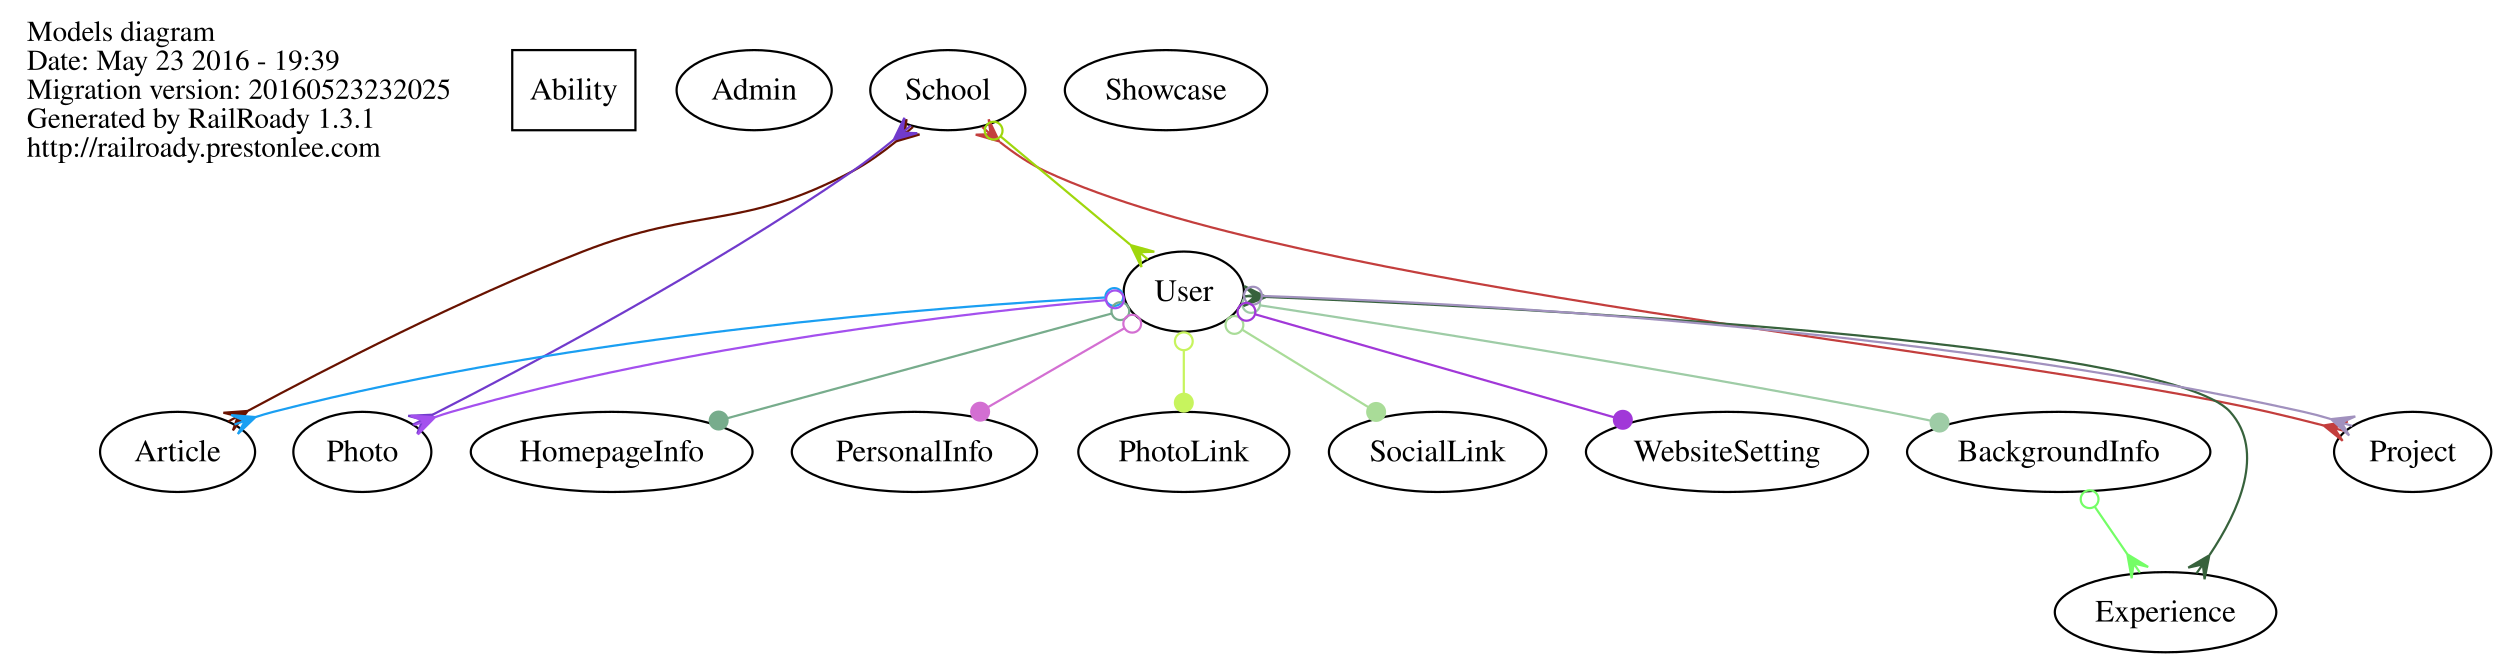
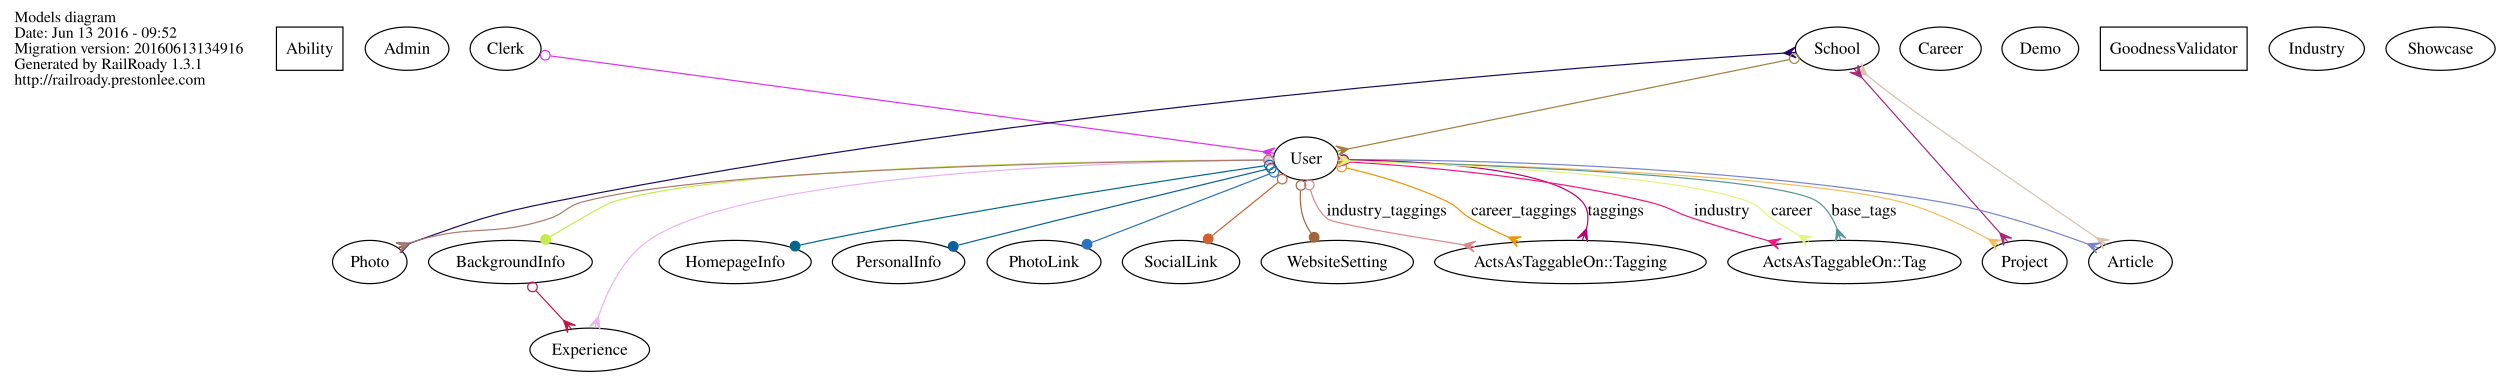
- <svg xmlns="http://www.w3.org/2000/svg" width="1123pt" height="297pt" viewBox="0.00 0.00 1122.84 297.00">
-   <g id="graph0" class="graph" transform="scale(1 1) rotate(0) translate(4 293)">
-     <polygon fill="none" stroke="none" points="-4,4 -4,-293 1118.84,-293 1118.84,4 -4,4" />
+ <svg xmlns="http://www.w3.org/2000/svg" width="2080pt" height="313pt" viewBox="0.00 0.00 2080.16 313.00">
+   <g id="graph0" class="graph" transform="scale(1 1) rotate(0) translate(4 309)">
+     <polygon fill="none" stroke="none" points="-4,4 -4,-309 2076.16,-309 2076.16,4 -4,4" />
    <g id="node1" class="node">
-       <text text-anchor="start" x="8" y="-274.6" font-family="Times,serif" font-size="13.00">Models diagram</text>
-       <text text-anchor="start" x="8" y="-261.6" font-family="Times,serif" font-size="13.00">Date: May 23 2016 - 19:39</text>
-       <text text-anchor="start" x="8" y="-248.6" font-family="Times,serif" font-size="13.00">Migration version: 20160523232025</text>
-       <text text-anchor="start" x="8" y="-235.6" font-family="Times,serif" font-size="13.00">Generated by RailRoady 1.3.1</text>
-       <text text-anchor="start" x="8" y="-222.6" font-family="Times,serif" font-size="13.00">http://railroady.prestonlee.com</text>
+       <text text-anchor="start" x="8" y="-290.6" font-family="Times,serif" font-size="13.00">Models diagram</text>
+       <text text-anchor="start" x="8" y="-277.6" font-family="Times,serif" font-size="13.00">Date: Jun 13 2016 - 09:52</text>
+       <text text-anchor="start" x="8" y="-264.6" font-family="Times,serif" font-size="13.00">Migration version: 20160613134916</text>
+       <text text-anchor="start" x="8" y="-251.6" font-family="Times,serif" font-size="13.00">Generated by RailRoady 1.3.1</text>
+       <text text-anchor="start" x="8" y="-238.6" font-family="Times,serif" font-size="13.00">http://railroady.prestonlee.com</text>
    </g>
    <g id="node2" class="node">
-       <polygon fill="none" stroke="black" points="281.358,-270.5 226.018,-270.5 226.018,-234.5 281.358,-234.5 281.358,-270.5" />
-       <text text-anchor="middle" x="253.688" y="-248.3" font-family="Times,serif" font-size="14.00">Ability</text>
+       <polygon fill="none" stroke="black" points="281.358,-286.5 226.018,-286.5 226.018,-250.5 281.358,-250.5 281.358,-286.5" />
+       <text text-anchor="middle" x="253.688" y="-264.3" font-family="Times,serif" font-size="14.00">Ability</text>
    </g>
    <g id="node3" class="node">
-       <ellipse fill="none" stroke="black" cx="334.688" cy="-252.5" rx="34.846" ry="18" />
-       <text text-anchor="middle" x="334.688" y="-248.3" font-family="Times,serif" font-size="14.00">Admin</text>
+       <ellipse fill="none" stroke="black" cx="334.688" cy="-268.5" rx="34.846" ry="18" />
+       <text text-anchor="middle" x="334.688" y="-264.3" font-family="Times,serif" font-size="14.00">Admin</text>
    </g>
    <g id="node4" class="node">
-       <ellipse fill="none" stroke="black" cx="75.688" cy="-90" rx="34.82" ry="18" />
-       <text text-anchor="middle" x="75.688" y="-85.8" font-family="Times,serif" font-size="14.00">Article</text>
+       <ellipse fill="none" stroke="black" cx="1768.69" cy="-91" rx="34.82" ry="18" />
+       <text text-anchor="middle" x="1768.69" y="-86.8" font-family="Times,serif" font-size="14.00">Article</text>
    </g>
    <g id="node5" class="node">
-       <ellipse fill="none" stroke="black" cx="920.688" cy="-90" rx="68.129" ry="18" />
-       <text text-anchor="middle" x="920.688" y="-85.8" font-family="Times,serif" font-size="14.00">BackgroundInfo</text>
+       <ellipse fill="none" stroke="black" cx="420.688" cy="-91" rx="68.129" ry="18" />
+       <text text-anchor="middle" x="420.688" y="-86.8" font-family="Times,serif" font-size="14.00">BackgroundInfo</text>
+     </g>
+     <g id="node9" class="node">
+       <ellipse fill="none" stroke="black" cx="486.688" cy="-18" rx="49.753" ry="18" />
+       <text text-anchor="middle" x="486.688" y="-13.8" font-family="Times,serif" font-size="14.00">Experience</text>
+     </g>
+     <g id="edge1" class="edge">
+       <path fill="none" stroke="#bd1747" d="M441.825,-67.261C449.097,-59.438 457.256,-50.661 464.602,-42.759" />
+       <ellipse fill="none" stroke="#bd1747" cx="439.052" cy="-70.244" rx="4" ry="4" />
+       <polygon fill="#bd1747" stroke="#bd1747" points="464.805,-42.541 474.909,-38.28 468.209,-38.879 471.613,-35.217 471.613,-35.217 471.613,-35.217 468.209,-38.879 468.317,-32.153 464.805,-42.541 464.805,-42.541" />
    </g>
    <g id="node6" class="node">
-       <ellipse fill="none" stroke="black" cx="968.688" cy="-18" rx="49.753" ry="18" />
-       <text text-anchor="middle" x="968.688" y="-13.8" font-family="Times,serif" font-size="14.00">Experience</text>
-     </g>
-     <g id="edge1" class="edge">
-       <path fill="none" stroke="#74fe66" d="M936.953,-65.28C941.622,-58.47 946.729,-51.023 951.455,-44.131" />
-       <ellipse fill="none" stroke="#74fe66" cx="934.569" cy="-68.756" rx="4" ry="4" />
-       <polygon fill="#74fe66" stroke="#74fe66" points="951.52,-44.036 960.887,-38.334 954.348,-39.913 957.175,-35.789 957.175,-35.789 957.175,-35.789 954.348,-39.913 953.464,-33.244 951.52,-44.036 951.52,-44.036" />
+       <ellipse fill="none" stroke="black" cx="1610.69" cy="-268.5" rx="33.842" ry="18" />
+       <text text-anchor="middle" x="1610.69" y="-264.3" font-family="Times,serif" font-size="14.00">Career</text>
    </g>
    <g id="node7" class="node">
-       <ellipse fill="none" stroke="black" cx="270.688" cy="-90" rx="63.292" ry="18" />
-       <text text-anchor="middle" x="270.688" y="-85.8" font-family="Times,serif" font-size="14.00">HomepageInfo</text>
+       <ellipse fill="none" stroke="black" cx="416.688" cy="-268.5" rx="29.51" ry="18" />
+       <text text-anchor="middle" x="416.688" y="-264.3" font-family="Times,serif" font-size="14.00">Clerk</text>
+     </g>
+     <g id="node20" class="node">
+       <ellipse fill="none" stroke="black" cx="1082.69" cy="-177" rx="27" ry="18" />
+       <text text-anchor="middle" x="1082.69" y="-172.8" font-family="Times,serif" font-size="14.00">User</text>
+     </g>
+     <g id="edge2" class="edge">
+       <path fill="none" stroke="#dd2ff8" d="M453.974,-262.489C571.062,-246.754 930.486,-198.454 1046.31,-182.889" />
+       <ellipse fill="none" stroke="#dd2ff8" cx="449.698" cy="-263.064" rx="4" ry="4" />
+       <polygon fill="#dd2ff8" stroke="#dd2ff8" points="1046.52,-182.86 1057.03,-185.988 1051.48,-182.195 1056.43,-181.529 1056.43,-181.529 1056.43,-181.529 1051.48,-182.195 1055.83,-177.069 1046.52,-182.86 1046.52,-182.86" />
    </g>
    <g id="node8" class="node">
-       <ellipse fill="none" stroke="black" cx="406.688" cy="-90" rx="55.092" ry="18" />
-       <text text-anchor="middle" x="406.688" y="-85.8" font-family="Times,serif" font-size="14.00">PersonalInfo</text>
-     </g>
-     <g id="node9" class="node">
-       <ellipse fill="none" stroke="black" cx="158.688" cy="-90" rx="30.997" ry="18" />
-       <text text-anchor="middle" x="158.688" y="-85.8" font-family="Times,serif" font-size="14.00">Photo</text>
+       <ellipse fill="none" stroke="black" cx="1693.69" cy="-268.5" rx="31.939" ry="18" />
+       <text text-anchor="middle" x="1693.69" y="-264.3" font-family="Times,serif" font-size="14.00">Demo</text>
    </g>
    <g id="node10" class="node">
-       <ellipse fill="none" stroke="black" cx="527.688" cy="-90" rx="47.4" ry="18" />
-       <text text-anchor="middle" x="527.688" y="-85.8" font-family="Times,serif" font-size="14.00">PhotoLink</text>
+       <polygon fill="none" stroke="black" points="1865.73,-286.5 1743.65,-286.5 1743.65,-250.5 1865.73,-250.5 1865.73,-286.5" />
+       <text text-anchor="middle" x="1804.69" y="-264.3" font-family="Times,serif" font-size="14.00">GoodnessValidator</text>
    </g>
    <g id="node11" class="node">
-       <ellipse fill="none" stroke="black" cx="1079.69" cy="-90" rx="35.313" ry="18" />
-       <text text-anchor="middle" x="1079.69" y="-85.8" font-family="Times,serif" font-size="14.00">Project</text>
+       <ellipse fill="none" stroke="black" cx="607.688" cy="-91" rx="63.292" ry="18" />
+       <text text-anchor="middle" x="607.688" y="-86.8" font-family="Times,serif" font-size="14.00">HomepageInfo</text>
    </g>
    <g id="node12" class="node">
-       <ellipse fill="none" stroke="black" cx="421.688" cy="-252.5" rx="34.846" ry="18" />
-       <text text-anchor="middle" x="421.688" y="-248.3" font-family="Times,serif" font-size="14.00">School</text>
+       <ellipse fill="none" stroke="black" cx="1923.69" cy="-268.5" rx="39.664" ry="18" />
+       <text text-anchor="middle" x="1923.69" y="-264.3" font-family="Times,serif" font-size="14.00">Industry</text>
+     </g>
+     <g id="node13" class="node">
+       <ellipse fill="none" stroke="black" cx="743.688" cy="-91" rx="55.092" ry="18" />
+       <text text-anchor="middle" x="743.688" y="-86.8" font-family="Times,serif" font-size="14.00">PersonalInfo</text>
+     </g>
+     <g id="node14" class="node">
+       <ellipse fill="none" stroke="black" cx="303.688" cy="-91" rx="30.997" ry="18" />
+       <text text-anchor="middle" x="303.688" y="-86.8" font-family="Times,serif" font-size="14.00">Photo</text>
+     </g>
+     <g id="node15" class="node">
+       <ellipse fill="none" stroke="black" cx="864.688" cy="-91" rx="47.4" ry="18" />
+       <text text-anchor="middle" x="864.688" y="-86.8" font-family="Times,serif" font-size="14.00">PhotoLink</text>
+     </g>
+     <g id="node16" class="node">
+       <ellipse fill="none" stroke="black" cx="1680.69" cy="-91" rx="35.313" ry="18" />
+       <text text-anchor="middle" x="1680.69" y="-86.8" font-family="Times,serif" font-size="14.00">Project</text>
+     </g>
+     <g id="node17" class="node">
+       <ellipse fill="none" stroke="black" cx="1524.69" cy="-268.5" rx="34.846" ry="18" />
+       <text text-anchor="middle" x="1524.69" y="-264.3" font-family="Times,serif" font-size="14.00">School</text>
+     </g>
+     <g id="edge5" class="edge">
+       <path fill="none" stroke="#d8c0ac" d="M1550.05,-245.986C1555.78,-241.287 1561.89,-236.404 1567.69,-232 1599.5,-207.856 1692.82,-143.787 1740.27,-111.368" />
+       <polygon fill="#d8c0ac" stroke="#d8c0ac" points="1549.7,-246.277 1539.13,-249.198 1545.85,-249.469 1542,-252.662 1542,-252.662 1542,-252.662 1545.85,-249.469 1544.87,-256.125 1549.7,-246.277 1549.7,-246.277" />
+       <polygon fill="#d8c0ac" stroke="#d8c0ac" points="1740.32,-111.339 1751.11,-109.417 1744.45,-108.519 1748.57,-105.7 1748.57,-105.7 1748.57,-105.7 1744.45,-108.519 1746.04,-101.984 1740.32,-111.339 1740.32,-111.339" />
+     </g>
+     <g id="edge6" class="edge">
+       <path fill="none" stroke="#1e0961" d="M1480.21,-264.804C1332.97,-255.334 848.456,-219.818 455.688,-141 404.93,-130.814 392.492,-126.269 343.688,-109 341.467,-108.214 339.193,-107.367 336.912,-106.486" />
+       <polygon fill="#1e0961" stroke="#1e0961" points="1480.24,-264.806 1489.93,-269.932 1485.23,-265.123 1490.22,-265.441 1490.22,-265.441 1490.22,-265.441 1485.23,-265.123 1490.5,-260.95 1480.24,-264.806 1480.24,-264.806" />
+       <polygon fill="#1e0961" stroke="#1e0961" points="336.886,-106.475 329.294,-98.562 332.249,-104.605 327.611,-102.736 327.611,-102.736 327.611,-102.736 332.249,-104.605 325.929,-106.909 336.886,-106.475 336.886,-106.475" />
    </g>
    <g id="edge4" class="edge">
-       <path fill="none" stroke="#681200" d="M398.295,-229.352C392.242,-224.445 385.501,-219.631 378.688,-216 329.173,-189.611 309.958,-200.394 257.688,-180 203.395,-158.817 143.14,-127.771 107.385,-108.504" />
-       <polygon fill="#681200" stroke="#681200" points="398.466,-229.499 403.139,-239.419 402.265,-232.749 406.065,-236 406.065,-236 406.065,-236 402.265,-232.749 408.99,-232.581 398.466,-229.499 398.466,-229.499" />
-       <polygon fill="#681200" stroke="#681200" points="107.199,-108.403 100.553,-99.68 102.803,-106.019 98.408,-103.636 98.408,-103.636 98.408,-103.636 102.803,-106.019 96.263,-107.592 107.199,-108.403 107.199,-108.403" />
-     </g>
-     <g id="edge5" class="edge">
-       <path fill="none" stroke="#713acc" d="M397.334,-230.163C391.387,-225.302 384.935,-220.305 378.688,-216 314.66,-171.874 233.993,-129.007 190.31,-106.755" />
-       <polygon fill="#713acc" stroke="#713acc" points="397.393,-230.212 402.174,-240.081 401.228,-233.421 405.062,-236.63 405.062,-236.63 405.062,-236.63 401.228,-233.421 407.95,-233.179 397.393,-230.212 397.393,-230.212" />
-       <polygon fill="#713acc" stroke="#713acc" points="190.233,-106.716 183.346,-98.183 185.773,-104.456 181.312,-102.197 181.312,-102.197 181.312,-102.197 185.773,-104.456 179.279,-106.211 190.233,-106.716 190.233,-106.716" />
+       <path fill="none" stroke="#a8267c" d="M1545.32,-244.292C1575.16,-210.716 1630.07,-148.941 1659.97,-115.309" />
+       <polygon fill="#a8267c" stroke="#a8267c" points="1545.18,-244.451 1535.17,-248.936 1541.85,-248.188 1538.53,-251.926 1538.53,-251.926 1538.53,-251.926 1541.85,-248.188 1541.9,-254.915 1545.18,-244.451 1545.18,-244.451" />
+       <polygon fill="#a8267c" stroke="#a8267c" points="1660.01,-115.266 1670.01,-110.781 1663.33,-111.529 1666.65,-107.792 1666.65,-107.792 1666.65,-107.792 1663.33,-111.529 1663.29,-104.802 1660.01,-115.266 1660.01,-115.266" />
    </g>
    <g id="edge3" class="edge">
-       <path fill="none" stroke="#c33e3d" d="M445.131,-229.149C451.411,-224.165 458.472,-219.367 465.688,-216 578.364,-163.426 893.484,-135.744 1014.69,-108 1022.77,-106.15 1031.38,-104.016 1039.59,-101.899" />
-       <polygon fill="#c33e3d" stroke="#c33e3d" points="444.741,-229.479 434.202,-232.51 440.926,-232.711 437.111,-235.943 437.111,-235.943 437.111,-235.943 440.926,-232.711 440.02,-239.377 444.741,-229.479 444.741,-229.479" />
-       <polygon fill="#c33e3d" stroke="#c33e3d" points="1039.69,-101.875 1050.5,-103.699 1044.52,-100.61 1049.36,-99.345 1049.36,-99.345 1049.36,-99.345 1044.52,-100.61 1048.22,-94.992 1039.69,-101.875 1039.69,-101.875" />
-     </g>
-     <g id="node15" class="node">
-       <ellipse fill="none" stroke="black" cx="527.688" cy="-162" rx="27" ry="18" />
-       <text text-anchor="middle" x="527.688" y="-157.8" font-family="Times,serif" font-size="14.00">User</text>
-     </g>
-     <g id="edge2" class="edge">
-       <path fill="none" stroke="#9fd70c" d="M445.42,-231.686C462.735,-217.229 486.121,-197.704 503.534,-183.166" />
-       <ellipse fill="none" stroke="#9fd70c" cx="442.262" cy="-234.322" rx="4" ry="4" />
-       <polygon fill="#9fd70c" stroke="#9fd70c" points="503.873,-182.883 514.433,-179.929 507.711,-179.679 511.549,-176.474 511.549,-176.474 511.549,-176.474 507.711,-179.679 508.665,-173.02 503.873,-182.883 503.873,-182.883" />
-     </g>
-     <g id="node13" class="node">
-       <ellipse fill="none" stroke="black" cx="519.688" cy="-252.5" rx="45.444" ry="18" />
-       <text text-anchor="middle" x="519.688" y="-248.3" font-family="Times,serif" font-size="14.00">Showcase</text>
-     </g>
-     <g id="node14" class="node">
-       <ellipse fill="none" stroke="black" cx="641.688" cy="-90" rx="48.827" ry="18" />
-       <text text-anchor="middle" x="641.688" y="-85.8" font-family="Times,serif" font-size="14.00">SocialLink</text>
-     </g>
-     <g id="edge6" class="edge">
-       <path fill="none" stroke="#1a9ff2" d="M492.193,-159.356C420.541,-155.395 253.924,-142.918 118.688,-108 116.081,-107.327 113.42,-106.539 110.763,-105.677" />
-       <ellipse fill="none" stroke="#1a9ff2" cx="496.457" cy="-159.584" rx="4" ry="4" />
-       <polygon fill="#1a9ff2" stroke="#1a9ff2" points="110.689,-105.651 102.769,-98.067 105.977,-103.979 101.265,-102.308 101.265,-102.308 101.265,-102.308 105.977,-103.979 99.76,-106.549 110.689,-105.651 110.689,-105.651" />
+       <path fill="none" stroke="#a47d3d" d="M1484.92,-259.448C1399.62,-242.175 1200.17,-201.788 1118.51,-185.253" />
+       <ellipse fill="none" stroke="#a47d3d" cx="1488.98" cy="-260.269" rx="4" ry="4" />
+       <polygon fill="#a47d3d" stroke="#a47d3d" points="1118.04,-185.159 1109.14,-178.764 1113.14,-184.167 1108.24,-183.175 1108.24,-183.175 1108.24,-183.175 1113.14,-184.167 1107.35,-187.585 1118.04,-185.159 1118.04,-185.159" />
+     </g>
+     <g id="node18" class="node">
+       <ellipse fill="none" stroke="black" cx="2026.69" cy="-268.5" rx="45.444" ry="18" />
+       <text text-anchor="middle" x="2026.69" y="-264.3" font-family="Times,serif" font-size="14.00">Showcase</text>
+     </g>
+     <g id="node19" class="node">
+       <ellipse fill="none" stroke="black" cx="978.688" cy="-91" rx="48.827" ry="18" />
+       <text text-anchor="middle" x="978.688" y="-86.8" font-family="Times,serif" font-size="14.00">SocialLink</text>
    </g>
    <g id="edge7" class="edge">
-       <path fill="none" stroke="#9ecca6" d="M562.102,-155.818C620.271,-146.927 741.673,-127.803 843.688,-108 849.924,-106.789 856.43,-105.459 862.903,-104.092" />
-       <ellipse fill="none" stroke="#9ecca6" cx="557.942" cy="-156.452" rx="4" ry="4" />
-       <ellipse fill="#9ecca6" stroke="#9ecca6" cx="867.149" cy="-103.184" rx="4" ry="4" />
+       <path fill="none" stroke="#7685cc" d="M1117.89,-176.175C1203.13,-176.058 1427.11,-172.498 1610.69,-141 1653.47,-133.659 1700.81,-117.907 1732.41,-106.233" />
+       <ellipse fill="none" stroke="#7685cc" cx="1113.85" cy="-176.176" rx="4" ry="4" />
+       <polygon fill="#7685cc" stroke="#7685cc" points="1732.73,-106.114 1743.67,-106.816 1737.41,-104.358 1742.09,-102.603 1742.09,-102.603 1742.09,-102.603 1737.41,-104.358 1740.51,-98.389 1732.73,-106.114 1732.73,-106.114" />
    </g>
    <g id="edge8" class="edge">
-       <path fill="none" stroke="#37623c" d="M564.922,-159.597C670.992,-155.222 968.958,-140.152 997.688,-108 1013.65,-90.136 1001.61,-63.332 988.528,-43.809" />
-       <polygon fill="#37623c" stroke="#37623c" points="564.683,-159.607 554.509,-155.514 559.687,-159.809 554.691,-160.01 554.691,-160.01 554.691,-160.01 559.687,-159.809 554.873,-164.507 564.683,-159.607 564.683,-159.607" />
-       <polygon fill="#37623c" stroke="#37623c" points="988.345,-43.552 986.204,-32.797 985.442,-39.48 982.539,-35.409 982.539,-35.409 982.539,-35.409 985.442,-39.48 978.875,-38.022 988.345,-43.552 988.345,-43.552" />
+       <path fill="none" stroke="#c4ec4d" d="M1047.54,-175.97C938.612,-175.547 607.912,-171.701 505.688,-141 499.972,-139.283 475.037,-124.759 453.64,-111.966" />
+       <ellipse fill="none" stroke="#c4ec4d" cx="1051.59" cy="-175.983" rx="4" ry="4" />
+       <ellipse fill="#c4ec4d" stroke="#c4ec4d" cx="449.983" cy="-109.772" rx="4" ry="4" />
    </g>
    <g id="edge9" class="edge">
-       <path fill="none" stroke="#77ac8c" d="M495.242,-152.163C451.803,-140.331 374.242,-119.206 322.624,-105.146" />
-       <ellipse fill="none" stroke="#77ac8c" cx="499.186" cy="-153.237" rx="4" ry="4" />
-       <ellipse fill="#77ac8c" stroke="#77ac8c" cx="318.748" cy="-104.09" rx="4" ry="4" />
+       <path fill="none" stroke="#e8b2f7" d="M1045.22,-175.816C935.714,-174.609 618.737,-166.143 535.688,-109 514.024,-94.094 501.041,-66.397 493.937,-45.649" />
+       <polygon fill="#e8b2f7" stroke="#e8b2f7" points="1045.45,-175.818 1055.41,-180.414 1050.45,-175.866 1055.45,-175.914 1055.45,-175.914 1055.45,-175.914 1050.45,-175.866 1055.49,-171.414 1045.45,-175.818 1045.45,-175.818" />
+       <polygon fill="#e8b2f7" stroke="#e8b2f7" points="493.935,-45.64 495.199,-34.747 492.422,-40.874 490.91,-36.108 490.91,-36.108 490.91,-36.108 492.422,-40.874 486.621,-37.469 493.935,-45.64 493.935,-45.64" />
    </g>
    <g id="edge10" class="edge">
-       <path fill="none" stroke="#d36fd2" d="M500.862,-145.481C482.862,-135.068 459.025,-121.278 439.837,-110.177" />
-       <ellipse fill="none" stroke="#d36fd2" cx="504.515" cy="-147.594" rx="4" ry="4" />
-       <ellipse fill="#d36fd2" stroke="#d36fd2" cx="436.195" cy="-108.07" rx="4" ry="4" />
+       <path fill="none" stroke="#006989" d="M1048.12,-171.053C978.251,-160.877 815.331,-136.257 679.688,-109 673.888,-107.834 667.844,-106.538 661.831,-105.195" />
+       <ellipse fill="none" stroke="#006989" cx="1052.21" cy="-171.647" rx="4" ry="4" />
+       <ellipse fill="#006989" stroke="#006989" cx="657.579" cy="-104.23" rx="4" ry="4" />
+     </g>
+     <g id="edge11" class="edge">
+       <path fill="none" stroke="#076199" d="M1049.92,-168.166C998.474,-155.828 895.661,-131.006 808.688,-109 803.716,-107.742 798.534,-106.415 793.362,-105.079" />
+       <ellipse fill="none" stroke="#076199" cx="1053.83" cy="-169.104" rx="4" ry="4" />
+       <ellipse fill="#076199" stroke="#076199" cx="789.145" cy="-103.986" rx="4" ry="4" />
+     </g>
+     <g id="edge16" class="edge">
+       <path fill="none" stroke="#ab786d" d="M1047.25,-175.809C935.052,-174.911 588.633,-169.815 480.688,-141 467.245,-137.412 465.922,-131.293 452.688,-127 405.983,-111.851 390.838,-122.7 343.688,-109 341.278,-108.3 338.82,-107.495 336.366,-106.624" />
+       <ellipse fill="none" stroke="#ab786d" cx="1051.54" cy="-175.841" rx="4" ry="4" />
+       <polygon fill="#ab786d" stroke="#ab786d" points="336.366,-106.624 328.658,-98.824 331.701,-104.823 327.037,-103.022 327.037,-103.022 327.037,-103.022 331.701,-104.823 325.416,-107.22 336.366,-106.624 336.366,-106.624" />
+     </g>
+     <g id="edge12" class="edge">
+       <path fill="none" stroke="#2972bc" d="M1052.25,-164.273C1013.65,-149.4 947.005,-123.719 904.427,-107.312" />
+       <ellipse fill="none" stroke="#2972bc" cx="1056.04" cy="-165.731" rx="4" ry="4" />
+       <ellipse fill="#2972bc" stroke="#2972bc" cx="900.502" cy="-105.8" rx="4" ry="4" />
+     </g>
+     <g id="edge13" class="edge">
+       <path fill="none" stroke="#f4bc5f" d="M1117.94,-175.208C1216.03,-172.733 1490.66,-163.901 1577.69,-141 1603.31,-134.257 1630.29,-121.176 1650.2,-110.225" />
+       <ellipse fill="none" stroke="#f4bc5f" cx="1113.82" cy="-175.309" rx="4" ry="4" />
+       <polygon fill="#f4bc5f" stroke="#f4bc5f" points="1650.39,-110.122 1661.31,-109.137 1654.74,-107.669 1659.1,-105.216 1659.1,-105.216 1659.1,-105.216 1654.74,-107.669 1656.89,-101.294 1650.39,-110.122 1650.39,-110.122" />
+     </g>
+     <g id="edge14" class="edge">
+       <path fill="none" stroke="#cf6130" d="M1059.54,-157.3C1043.26,-144.156 1021.47,-126.559 1004.62,-112.944" />
+       <ellipse fill="none" stroke="#cf6130" cx="1062.87" cy="-159.991" rx="4" ry="4" />
+       <ellipse fill="#cf6130" stroke="#cf6130" cx="1001.3" cy="-110.265" rx="4" ry="4" />
+     </g>
+     <g id="node21" class="node">
+       <ellipse fill="none" stroke="black" cx="1108.69" cy="-91" rx="63.371" ry="18" />
+       <text text-anchor="middle" x="1108.69" y="-86.8" font-family="Times,serif" font-size="14.00">WebsiteSetting</text>
    </g>
    <g id="edge15" class="edge">
-       <path fill="none" stroke="#a450ee" d="M492.647,-158.161C431.844,-152.619 303.278,-138.166 198.688,-108 196.277,-107.305 193.818,-106.503 191.363,-105.635" />
-       <ellipse fill="none" stroke="#a450ee" cx="496.783" cy="-158.53" rx="4" ry="4" />
-       <polygon fill="#a450ee" stroke="#a450ee" points="191.363,-105.635 183.651,-97.839 186.698,-103.836 182.033,-102.038 182.033,-102.038 182.033,-102.038 186.698,-103.836 180.414,-106.237 191.363,-105.635 191.363,-105.635" />
-     </g>
-     <g id="edge11" class="edge">
-       <path fill="none" stroke="#c7f45e" d="M527.688,-135.64C527.688,-129.348 527.688,-122.605 527.688,-116.316" />
-       <ellipse fill="none" stroke="#c7f45e" cx="527.688" cy="-139.697" rx="4" ry="4" />
-       <ellipse fill="#c7f45e" stroke="#c7f45e" cx="527.688" cy="-112.104" rx="4" ry="4" />
-     </g>
-     <g id="edge12" class="edge">
-       <path fill="none" stroke="#a191be" d="M562.797,-160.057C645.366,-157.245 857.929,-146.535 1030.69,-108 1034.63,-107.121 1038.69,-106.028 1042.72,-104.824" />
-       <ellipse fill="none" stroke="#a191be" cx="558.755" cy="-160.189" rx="4" ry="4" />
-       <polygon fill="#a191be" stroke="#a191be" points="1043.02,-104.726 1053.92,-105.94 1047.78,-103.191 1052.54,-101.657 1052.54,-101.657 1052.54,-101.657 1047.78,-103.191 1051.16,-97.374 1043.02,-104.726 1043.02,-104.726" />
-     </g>
-     <g id="edge13" class="edge">
-       <path fill="none" stroke="#a9dc98" d="M554.011,-144.837C570.907,-134.462 592.925,-120.942 610.669,-110.047" />
-       <ellipse fill="none" stroke="#a9dc98" cx="550.435" cy="-147.032" rx="4" ry="4" />
-       <ellipse fill="#a9dc98" stroke="#a9dc98" cx="614.079" cy="-107.953" rx="4" ry="4" />
-     </g>
-     <g id="node16" class="node">
-       <ellipse fill="none" stroke="black" cx="771.688" cy="-90" rx="63.371" ry="18" />
-       <text text-anchor="middle" x="771.688" y="-85.8" font-family="Times,serif" font-size="14.00">WebsiteSetting</text>
-     </g>
-     <g id="edge14" class="edge">
-       <path fill="none" stroke="#a138d8" d="M559.919,-151.753C600.988,-139.971 672.443,-119.472 720.875,-105.577" />
-       <ellipse fill="none" stroke="#a138d8" cx="555.82" cy="-152.929" rx="4" ry="4" />
-       <ellipse fill="#a138d8" stroke="#a138d8" cx="724.896" cy="-104.424" rx="4" ry="4" />
+       <path fill="none" stroke="#a0643c" d="M1078.09,-150.671C1077.62,-142.896 1078.08,-134.434 1080.69,-127 1082.17,-122.778 1084.4,-118.687 1086.96,-114.881" />
+       <ellipse fill="none" stroke="#a0643c" cx="1078.51" cy="-154.778" rx="4" ry="4" />
+       <ellipse fill="#a0643c" stroke="#a0643c" cx="1089.45" cy="-111.568" rx="4" ry="4" />
+     </g>
+     <g id="node22" class="node">
+       <ellipse fill="none" stroke="black" cx="1302.69" cy="-91" rx="113.006" ry="18" />
+       <text text-anchor="middle" x="1302.69" y="-86.8" font-family="Times,serif" font-size="14.00">ActsAsTaggableOn::Tagging</text>
+     </g>
+     <g id="edge17" class="edge">
+       <path fill="none" stroke="#b80070" d="M1118.17,-175.989C1176.35,-175.132 1288.04,-169.686 1312.69,-141 1317.94,-134.888 1318.07,-126.768 1316.1,-118.898" />
+       <ellipse fill="none" stroke="#b80070" cx="1113.99" cy="-176.038" rx="4" ry="4" />
+       <polygon fill="#b80070" stroke="#b80070" points="1316.02,-118.67 1316.96,-107.745 1314.37,-113.952 1312.71,-109.234 1312.71,-109.234 1312.71,-109.234 1314.37,-113.952 1308.46,-110.723 1316.02,-118.67 1316.02,-118.67" />
+       <text text-anchor="middle" x="1340.41" y="-129.8" font-family="Times,serif" font-size="14.00">taggings</text>
+     </g>
+     <g id="edge19" class="edge">
+       <path fill="none" stroke="#d98690" d="M1086.35,-151.115C1088.87,-142.287 1093.14,-133.052 1100.36,-127 1104.98,-123.126 1161.21,-113.572 1213.23,-105.424" />
+       <ellipse fill="none" stroke="#d98690" cx="1085.4" cy="-155.111" rx="4" ry="4" />
+       <polygon fill="#d98690" stroke="#d98690" points="1213.33,-105.407 1223.91,-108.314 1218.27,-104.637 1223.21,-103.868 1223.21,-103.868 1223.21,-103.868 1218.27,-104.637 1222.52,-99.421 1213.33,-105.407 1213.33,-105.407" />
+       <text text-anchor="middle" x="1149.85" y="-129.8" font-family="Times,serif" font-size="14.00">industry_taggings</text>
+     </g>
+     <g id="edge21" class="edge">
+       <path fill="none" stroke="#ee9404" d="M1116.33,-169.212C1140.57,-163.569 1173.64,-154.3 1200.69,-141 1210.22,-136.312 1210.81,-132.216 1220.07,-127 1229.73,-121.555 1240.41,-116.431 1250.79,-111.871" />
+       <ellipse fill="none" stroke="#ee9404" cx="1112.37" cy="-170.106" rx="4" ry="4" />
+       <polygon fill="#ee9404" stroke="#ee9404" points="1251.01,-111.778 1261.97,-111.987 1255.61,-109.813 1260.21,-107.849 1260.21,-107.849 1260.21,-107.849 1255.61,-109.813 1258.44,-103.71 1251.01,-111.778 1251.01,-111.778" />
+       <text text-anchor="middle" x="1264" y="-129.8" font-family="Times,serif" font-size="14.00">career_taggings</text>
+     </g>
+     <g id="node23" class="node">
+       <ellipse fill="none" stroke="black" cx="1530.69" cy="-91" rx="97.062" ry="18" />
+       <text text-anchor="middle" x="1530.69" y="-86.8" font-family="Times,serif" font-size="14.00">ActsAsTaggableOn::Tag</text>
+     </g>
+     <g id="edge18" class="edge">
+       <path fill="none" stroke="#559692" d="M1119.8,-175.088C1217.65,-172.388 1477.3,-163.19 1508.69,-141 1516.13,-135.738 1521.1,-127.35 1524.39,-118.991" />
+       <polygon fill="#559692" stroke="#559692" points="1119.77,-175.089 1109.65,-170.86 1114.77,-175.224 1109.77,-175.358 1109.77,-175.358 1109.77,-175.358 1114.77,-175.224 1109.89,-179.856 1119.77,-175.089 1119.77,-175.089" />
+       <polygon fill="#559692" stroke="#559692" points="1524.43,-118.883 1531.82,-110.782 1525.99,-114.132 1527.54,-109.38 1527.54,-109.38 1527.54,-109.38 1525.99,-114.132 1523.27,-107.979 1524.43,-118.883 1524.43,-118.883" />
+       <text text-anchor="middle" x="1546.9" y="-129.8" font-family="Times,serif" font-size="14.00">base_tags</text>
+     </g>
+     <g id="edge20" class="edge">
+       <path fill="none" stroke="#f41581" d="M1120.07,-174.151C1175,-170.819 1280.47,-162.079 1367.69,-141 1385.23,-136.761 1388.63,-132.55 1405.8,-127 1425.59,-120.601 1447.37,-114.262 1467.11,-108.774" />
+       <polygon fill="#f41581" stroke="#f41581" points="1119.76,-174.168 1109.51,-170.254 1114.77,-174.458 1109.77,-174.747 1109.77,-174.747 1109.77,-174.747 1114.77,-174.458 1110.04,-179.239 1119.76,-174.168 1119.76,-174.168" />
+       <polygon fill="#f41581" stroke="#f41581" points="1467.29,-108.725 1478.12,-110.406 1472.11,-107.397 1476.93,-106.068 1476.93,-106.068 1476.93,-106.068 1472.11,-107.397 1475.73,-101.73 1467.29,-108.725 1467.29,-108.725" />
+       <text text-anchor="middle" x="1428.63" y="-129.8" font-family="Times,serif" font-size="14.00">industry</text>
+     </g>
+     <g id="edge22" class="edge">
+       <path fill="none" stroke="#e4f37e" d="M1119.87,-175.006C1201.07,-172.427 1391.76,-164.041 1451.69,-141 1461.42,-137.259 1461.81,-132.741 1470.51,-127 1477.39,-122.461 1484.87,-117.856 1492.16,-113.542" />
+       <polygon fill="#e4f37e" stroke="#e4f37e" points="1119.61,-175.014 1109.48,-170.821 1114.62,-175.166 1109.62,-175.319 1109.62,-175.319 1109.62,-175.319 1114.62,-175.166 1109.76,-179.817 1119.61,-175.014 1119.61,-175.014" />
+       <polygon fill="#e4f37e" stroke="#e4f37e" points="1492.57,-113.301 1503.47,-112.149 1496.89,-110.782 1501.21,-108.262 1501.21,-108.262 1501.21,-108.262 1496.89,-110.782 1498.94,-104.375 1492.57,-113.301 1492.57,-113.301" />
+       <text text-anchor="middle" x="1486.78" y="-129.8" font-family="Times,serif" font-size="14.00">career</text>
    </g>
  </g>
</svg>
